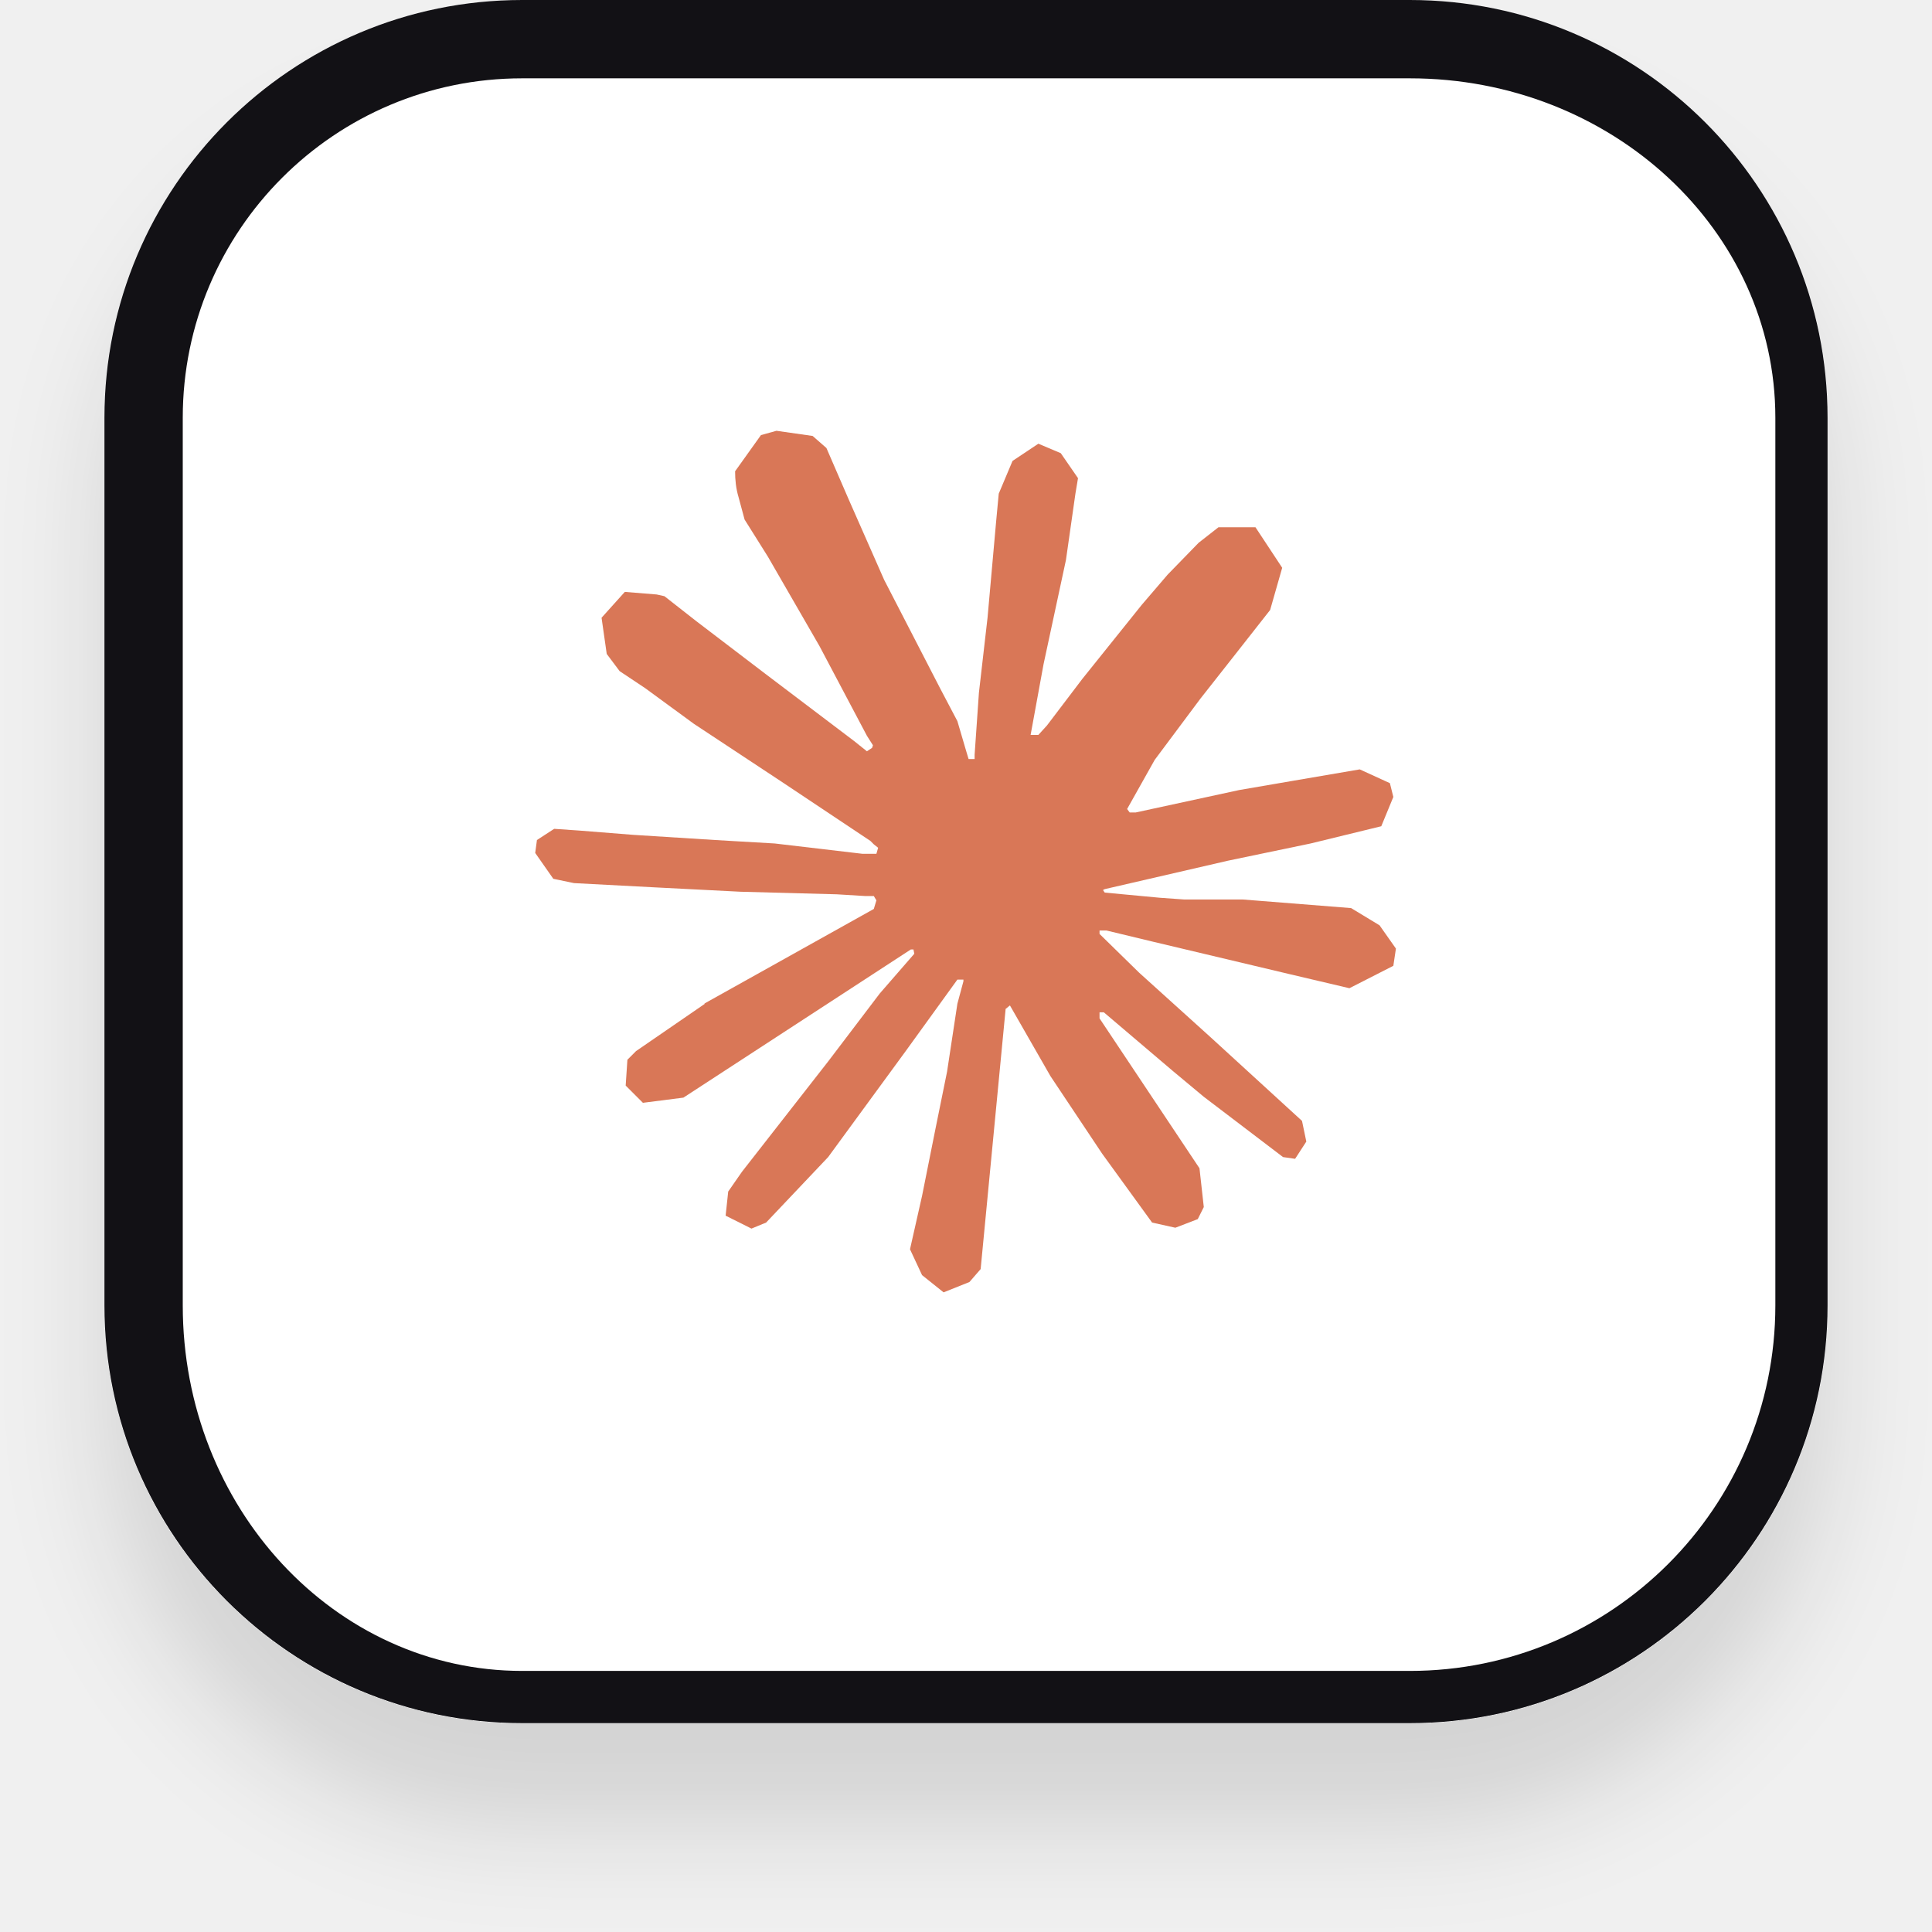
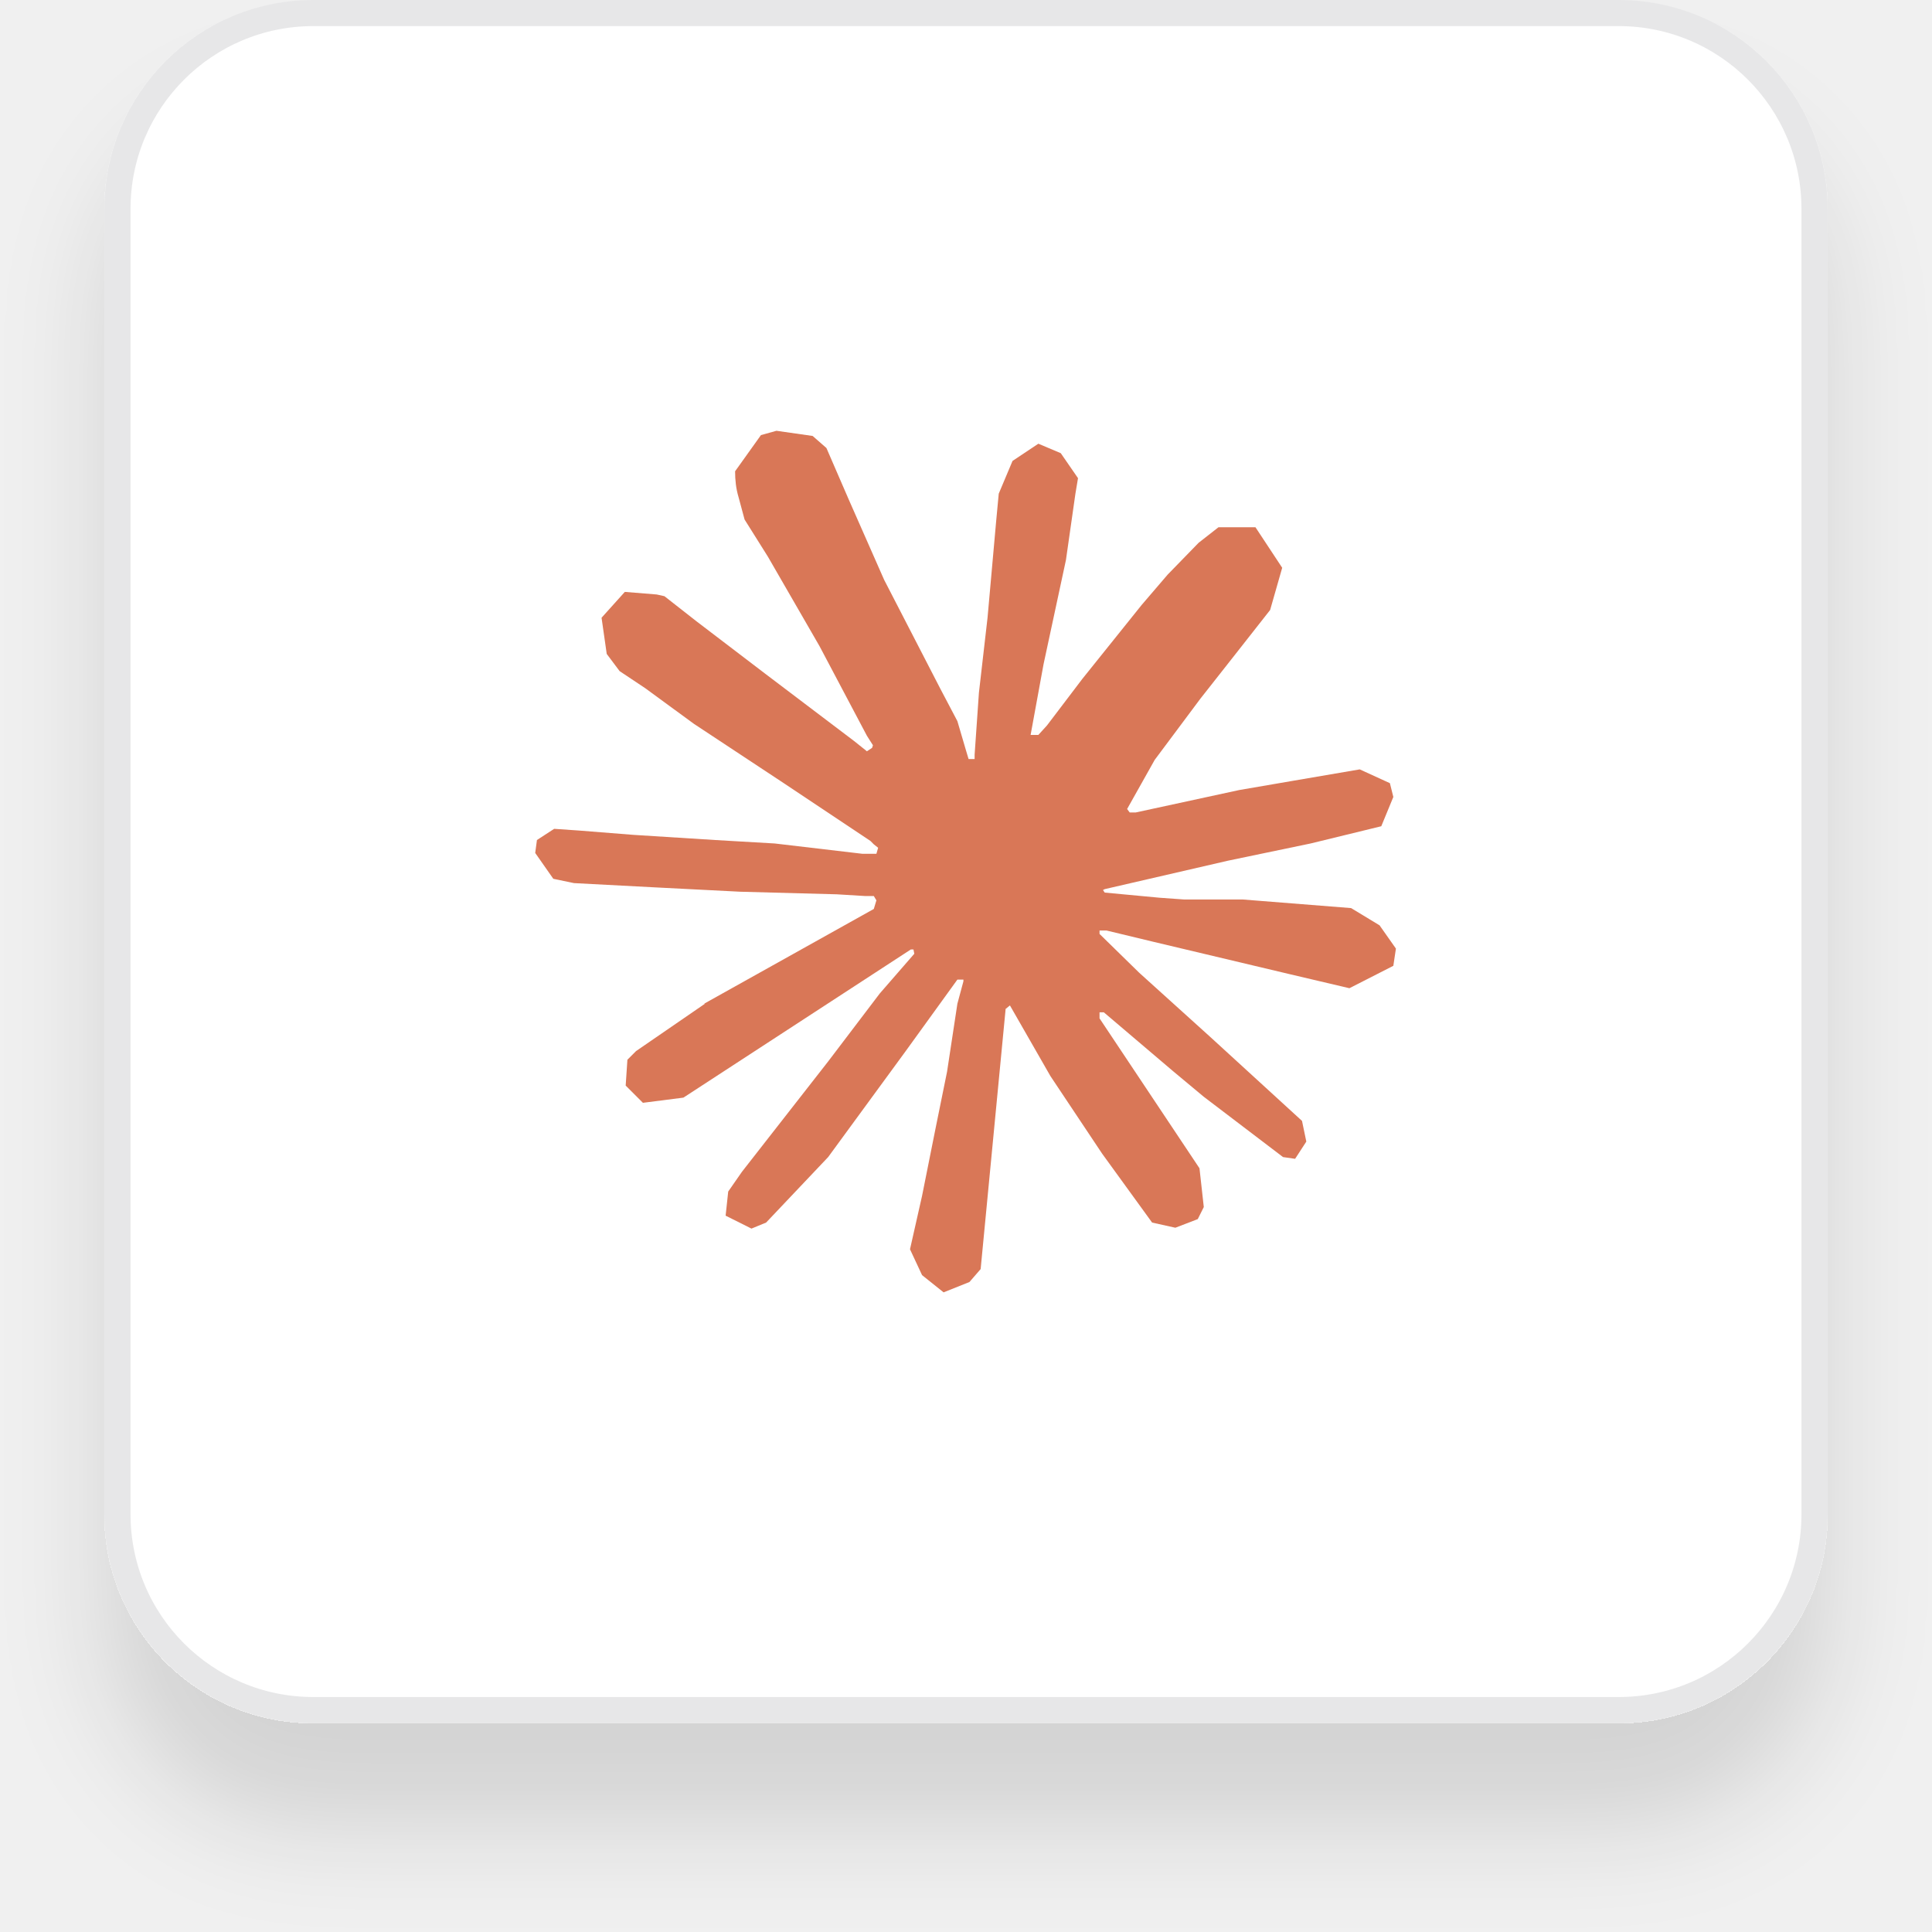
<svg xmlns="http://www.w3.org/2000/svg" width="74" height="74" viewBox="0 0 74 74" fill="none">
  <g filter="url(#filter0_d_565_785)">
-     <mask id="path-1-inside-1_565_785" fill="white">
-       <path d="M4 16C4 7.163 11.163 0 20 0H54C62.837 0 70 7.163 70 16V50C70 58.837 62.837 66 54 66H20C11.163 66 4 58.837 4 50V16Z" />
-     </mask>
-     <path d="M4 16C4 7.163 11.163 0 20 0H54C62.837 0 70 7.163 70 16V50C70 58.837 62.837 66 54 66H20C11.163 66 4 58.837 4 50V16Z" fill="white" />
-     <path d="M1 16C1 5.507 9.507 -3 20 -3H54C63.941 -3 72 5.059 72 15L68 16C68 8.82 61.732 3 54 3H20C12.82 3 7 8.82 7 16H1ZM72 50C72 59.941 63.941 68 54 68H19C9.059 68 1 59.941 1 50H7C7 57.732 12.82 64 20 64H54C61.732 64 68 57.732 68 50H72ZM19 68C9.059 68 1 59.941 1 50V16C1 5.507 9.507 -3 20 -3V3C12.82 3 7 8.82 7 16V50C7 57.732 12.82 64 20 64L19 68ZM54 -3C63.941 -3 72 5.059 72 15V50C72 59.941 63.941 68 54 68V64C61.732 64 68 57.732 68 50V16C68 8.82 61.732 3 54 3V-3Z" fill="#121115" mask="url(#path-1-inside-1_565_785)" />
+     <rect x="4" y="0" width="66" height="66" rx="8" fill="white" />
+     <rect x="4.5" y="0.5" width="65" height="65" rx="7.5" stroke="#121115" stroke-opacity="0.1" />
  </g>
  <g clip-path="url(#clip0_565_785)">
    <path d="M26.968 38.445L33.469 34.815L33.568 34.485L33.469 34.32H33.139L32.05 34.254L28.354 34.155L25.12 33.99L21.985 33.825L21.193 33.66L20.5 32.67L20.566 32.175L21.226 31.746L22.183 31.812L24.262 31.977L27.397 32.175L29.674 32.307L33.04 32.703H33.568L33.634 32.472L33.469 32.34L33.337 32.208L30.07 30.03L26.572 27.72L24.724 26.367L23.734 25.707L23.239 25.047L23.041 23.661L23.932 22.671L25.153 22.77L25.45 22.836L26.671 23.793L29.311 25.806L32.71 28.38L33.205 28.776L33.403 28.644L33.436 28.545L33.205 28.182L31.39 24.75L29.41 21.318L28.519 19.899L28.288 19.041C28.189 18.711 28.156 18.381 28.156 18.051L29.146 16.665L29.74 16.5L31.126 16.698L31.654 17.16L32.512 19.14L33.865 22.209L36.01 26.367L36.67 27.621L37 28.743L37.099 29.073H37.33V28.908L37.495 26.532L37.825 23.661L38.155 19.965L38.254 18.909L38.782 17.655L39.772 16.995L40.63 17.358L41.29 18.315L41.191 18.909L40.828 21.45L39.97 25.443L39.475 28.149H39.772L40.102 27.786L41.455 26.004L43.732 23.166L44.722 22.011L45.91 20.79L46.669 20.196H48.088L49.111 21.747L48.649 23.364L47.197 25.212L45.976 26.763L44.227 29.106L43.171 30.987L43.27 31.119H43.501L47.461 30.261L49.573 29.898L52.081 29.469L53.236 29.997L53.368 30.525L52.906 31.647L50.2 32.307L47.032 32.967L42.313 34.056L42.247 34.089L42.313 34.188L44.425 34.386L45.349 34.452H47.593L51.751 34.782L52.84 35.442L53.467 36.333L53.368 36.993L51.685 37.851L49.441 37.323L44.161 36.069L42.379 35.64H42.115V35.772L43.633 37.257L46.372 39.732L49.87 42.933L50.035 43.725L49.606 44.385L49.144 44.319L46.108 42.009L44.92 41.019L42.28 38.775H42.115V39.006L42.709 39.897L45.943 44.748L46.108 46.233L45.877 46.695L45.019 47.025L44.128 46.827L42.214 44.187L40.234 41.217L38.683 38.511L38.518 38.643L37.561 48.609L37.132 49.104L36.142 49.5L35.317 48.84L34.855 47.85L35.317 45.804L35.845 43.164L36.274 41.052L36.67 38.445L36.901 37.587V37.521H36.67L34.69 40.26L31.72 44.319L29.344 46.827L28.783 47.058L27.793 46.563L27.892 45.639L28.42 44.88L31.72 40.656L33.7 38.049L35.02 36.531L34.987 36.366H34.888L26.176 42.042L24.625 42.24L23.965 41.58L24.031 40.59L24.361 40.26L27.001 38.445H26.968Z" fill="#D97757" />
  </g>
  <defs>
    <filter id="filter0_d_565_785" x="0" y="0" width="74" height="74" filterUnits="userSpaceOnUse" color-interpolation-filters="sRGB">
      <feFlood flood-opacity="0" result="BackgroundImageFix" />
      <feColorMatrix in="SourceAlpha" type="matrix" values="0 0 0 0 0 0 0 0 0 0 0 0 0 0 0 0 0 0 127 0" result="hardAlpha" />
      <feOffset dy="4" />
      <feGaussianBlur stdDeviation="2" />
      <feComposite in2="hardAlpha" operator="out" />
      <feColorMatrix type="matrix" values="0 0 0 0 0 0 0 0 0 0 0 0 0 0 0 0 0 0 0.12 0" />
      <feBlend mode="normal" in2="BackgroundImageFix" result="effect1_dropShadow_565_785" />
      <feBlend mode="normal" in="SourceGraphic" in2="effect1_dropShadow_565_785" result="shape" />
    </filter>
    <clipPath id="clip0_565_785">
      <rect width="33" height="33" fill="white" transform="translate(20.5 16.5)" />
    </clipPath>
  </defs>
</svg>
